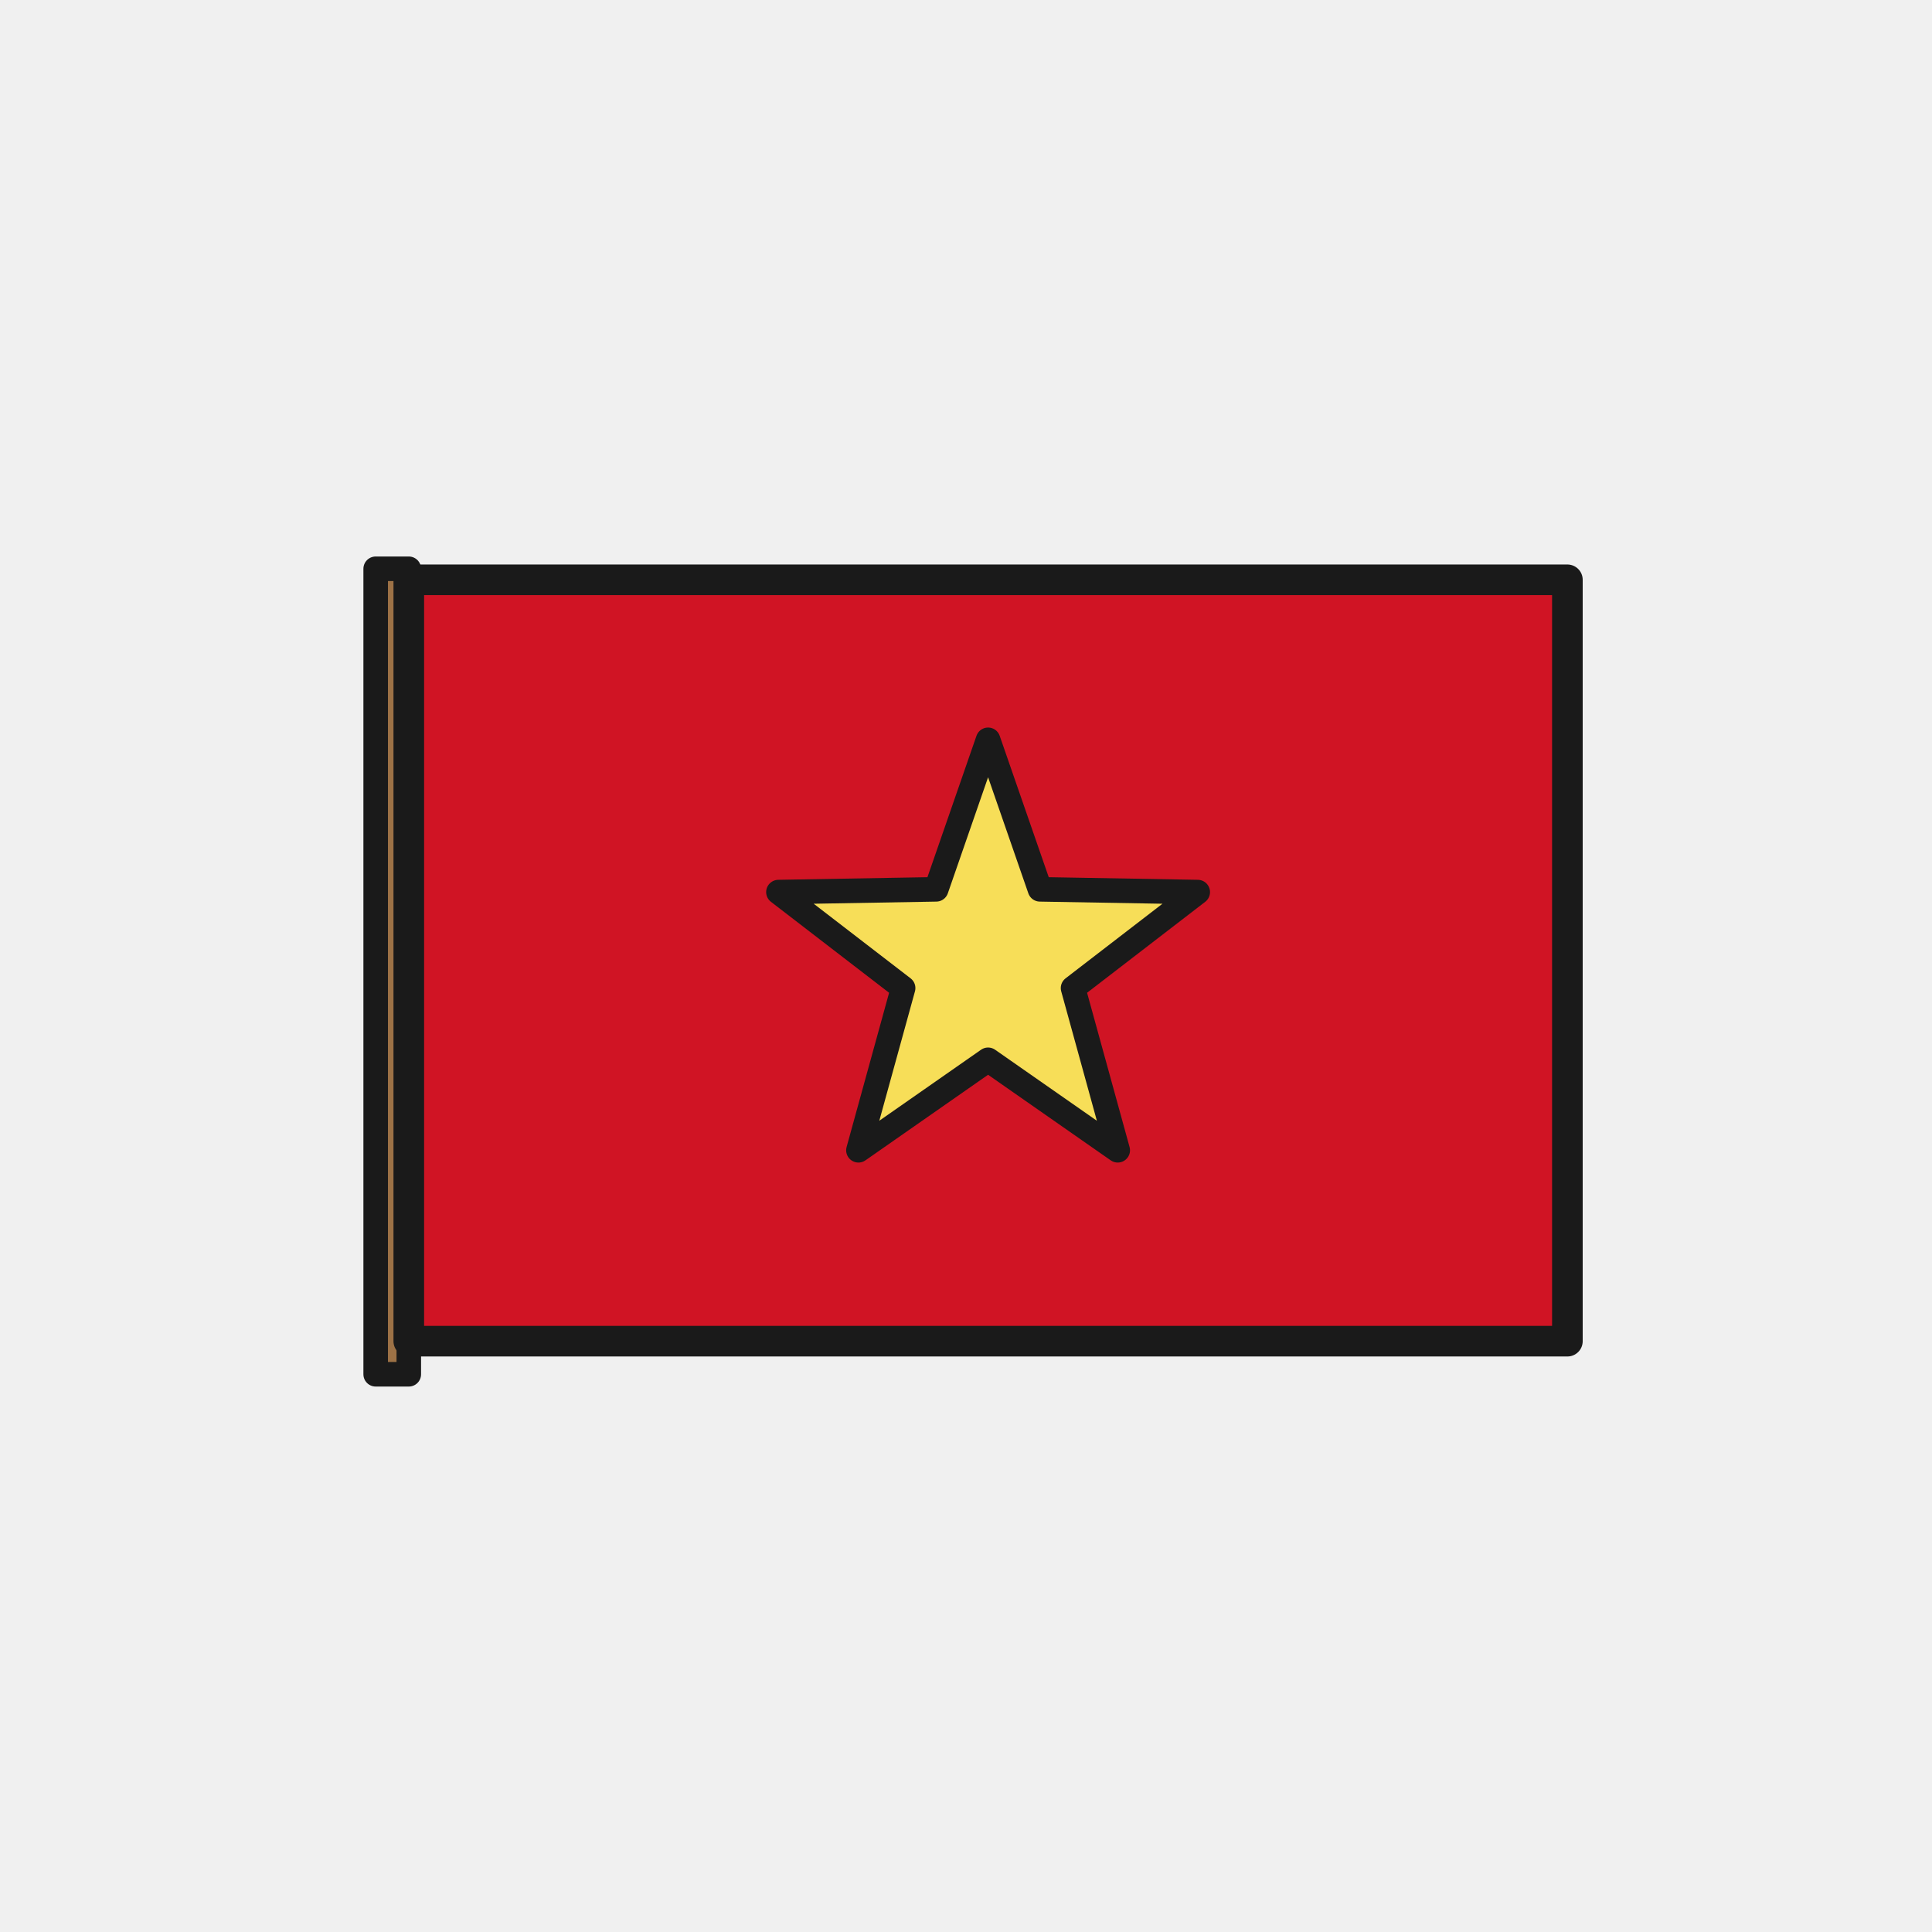
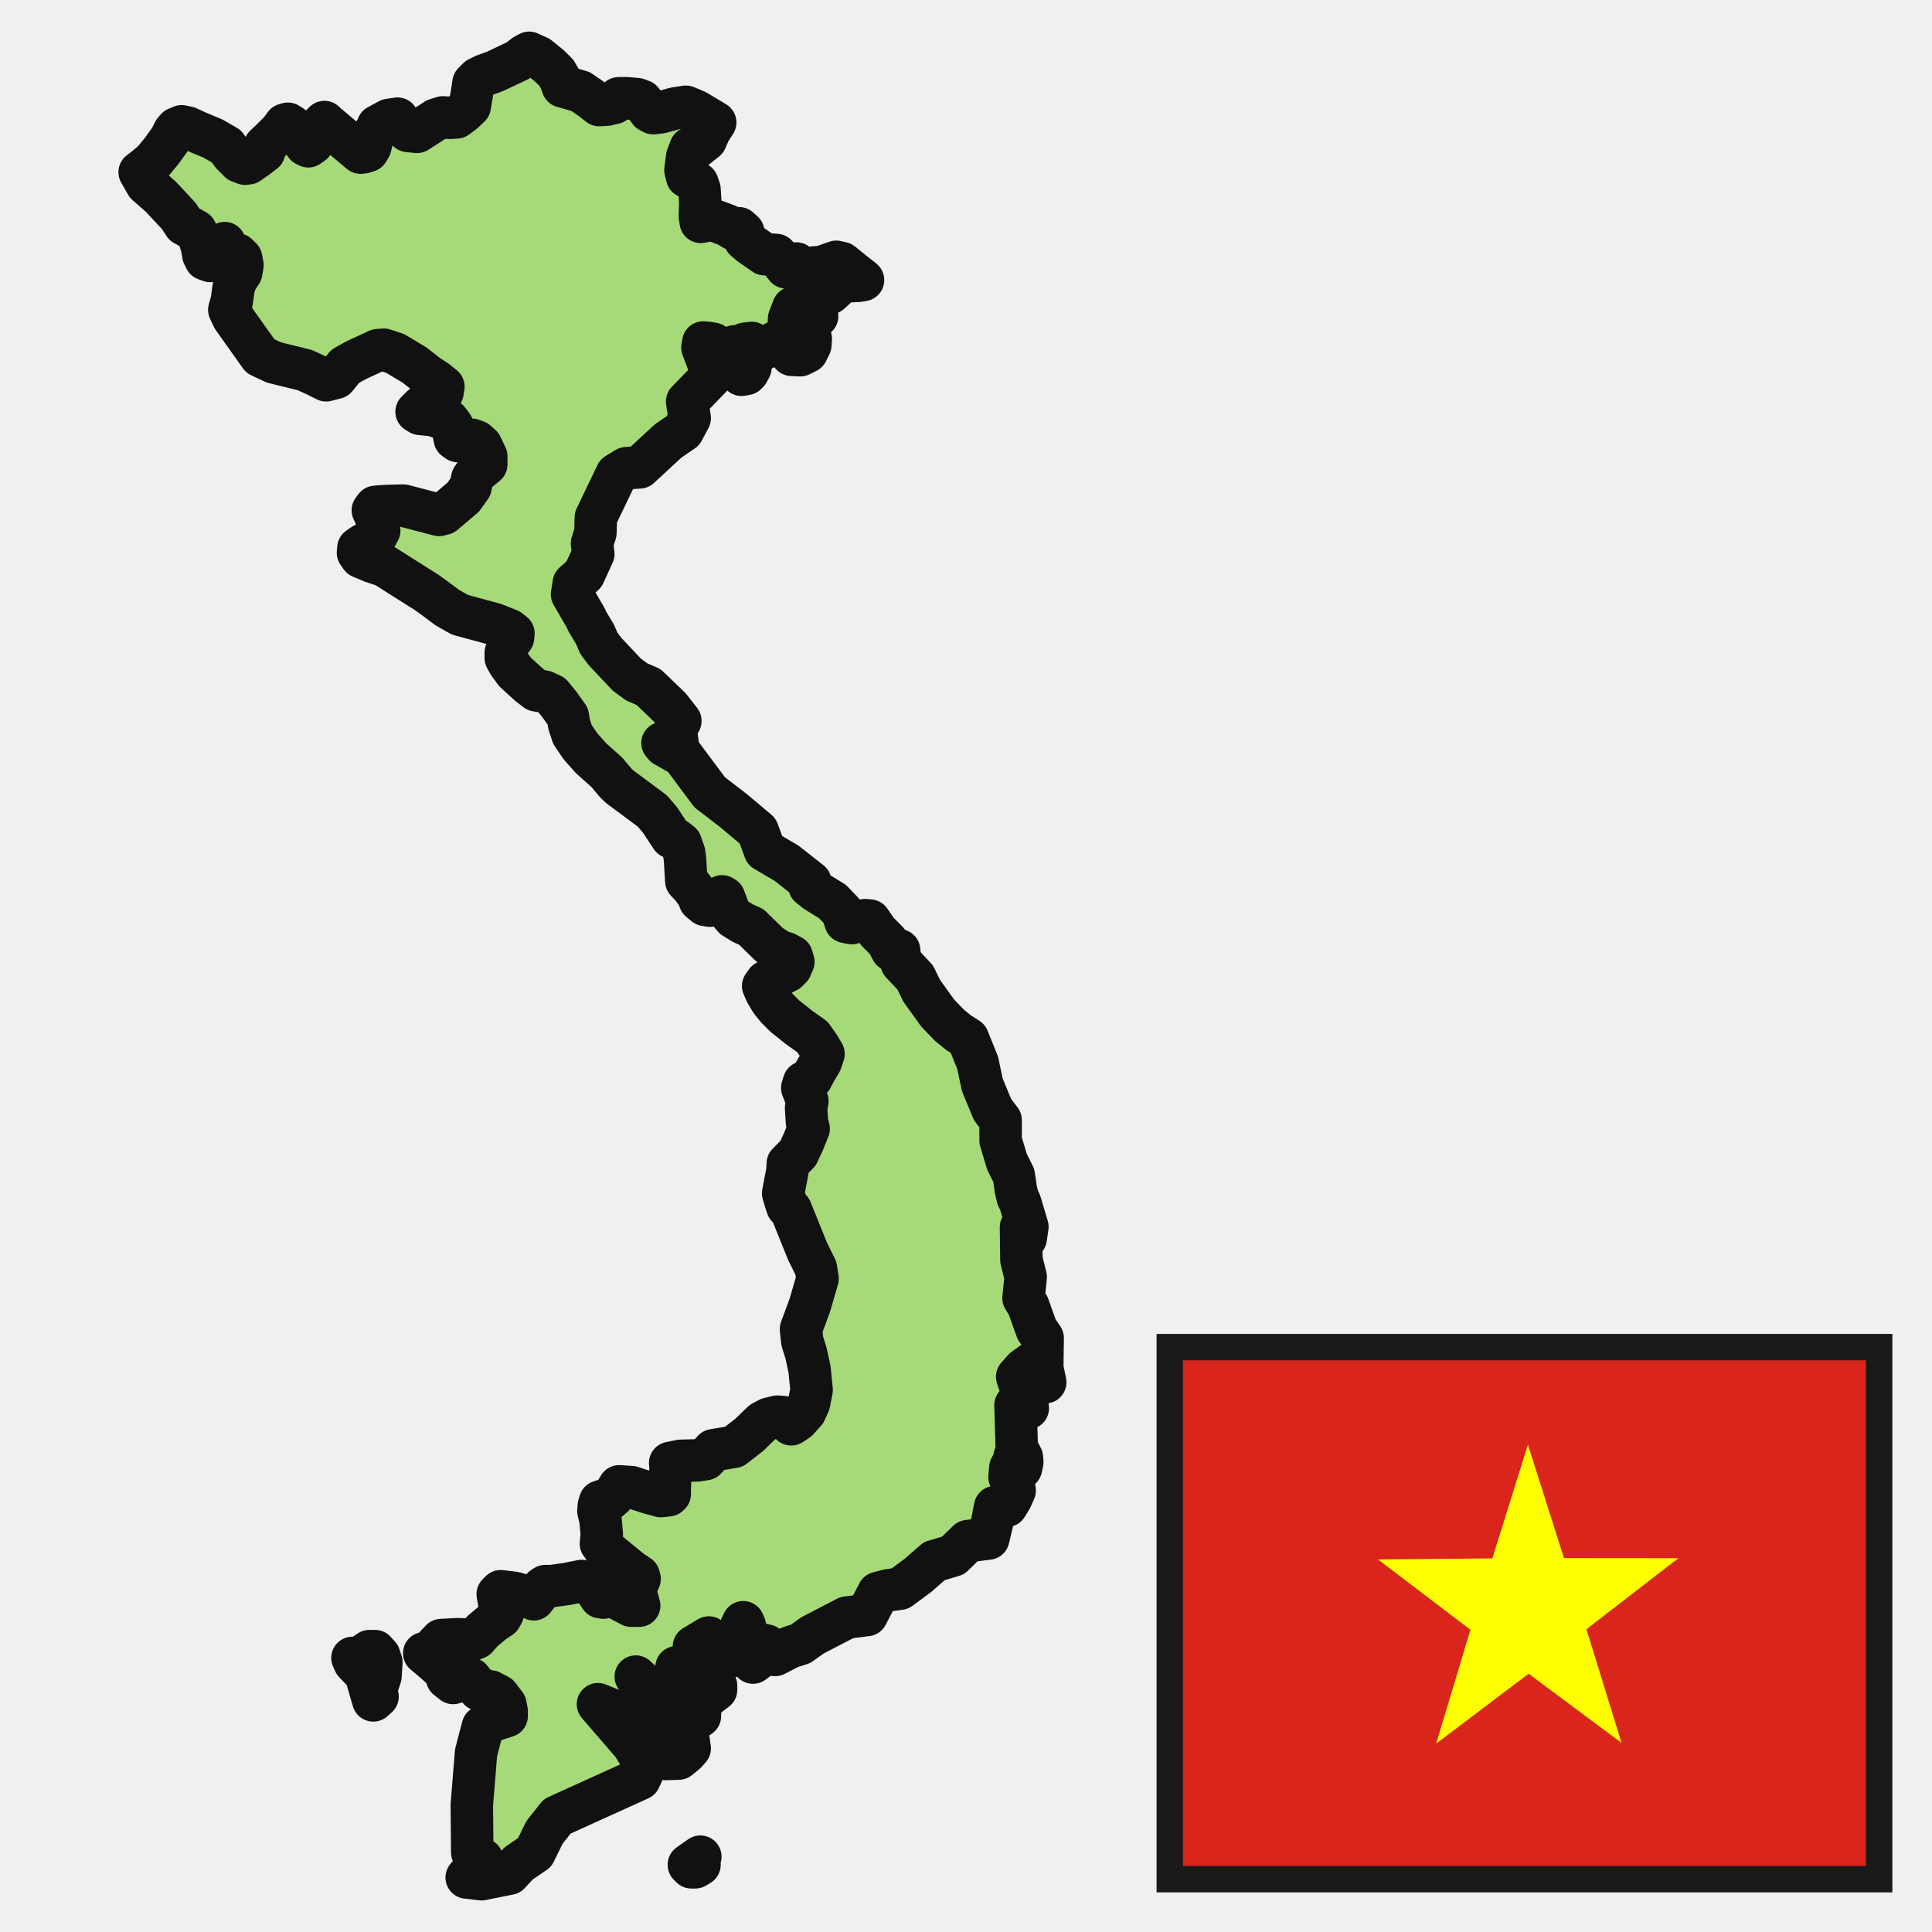
- <svg xmlns="http://www.w3.org/2000/svg" viewBox="0 0 512 512" data-copyright="© 2026 Sensory App House">
-   <g data-fit="1" transform="translate(44.00 80.55) scale(1.4621)">
+ <svg xmlns="http://www.w3.org/2000/svg" viewBox="0 0 512 512">
+   <g transform="translate(-131.15 -32.15) scale(1.1256)">
+     <path d="M 319.7 94.5 L 318.4 94.7 L 314.9 94.8 L 312.0 97.5 L 309.9 98.6 L 306.7 99.5 L 303.3 101.0 L 302.3 103.6 L 302.2 105.6 L 301.7 107.7 L 296.1 110.8 L 294.5 110.5 L 293.5 109.3 L 291.9 109.5 L 290.8 110.1 L 289.5 110.1 L 288.0 110.7 L 286.2 110.5 L 284.4 109.5 L 283.3 109.3 L 282.1 109.2 L 281.9 110.4 L 283.6 114.9 L 284.2 117.0 L 278.3 123.1 L 278.9 127.0 L 277.3 130.0 L 273.8 132.4 L 267.1 138.6 L 264.0 138.8 L 261.7 140.2 L 256.8 150.4 L 256.7 154.0 L 255.9 156.5 L 256.2 159.0 L 254.0 163.8 L 251.6 165.9 L 251.2 168.5 L 254.4 174.0 L 254.8 174.9 L 256.6 177.9 L 257.5 180.0 L 259.0 182.0 L 264.1 187.4 L 266.4 189.1 L 269.2 190.3 L 274.2 195.1 L 276.7 198.3 L 275.6 200.3 L 276.2 204.8 L 272.5 203.5 L 273.0 204.1 L 277.2 206.5 L 283.6 215.1 L 289.2 219.4 L 294.9 224.2 L 296.6 228.8 L 301.7 231.8 L 307.3 236.2 L 307.1 237.2 L 308.6 238.4 L 312.5 240.8 L 314.8 243.2 L 315.6 245.6 L 317.0 245.9 L 318.7 245.4 L 320.2 245.2 L 321.3 245.3 L 323.1 247.9 L 325.4 250.2 L 326.5 252.3 L 327.5 252.0 L 328.2 252.3 L 328.4 254.1 L 328.8 255.3 L 332.0 258.7 L 333.5 261.8 L 337.3 267.1 L 340.1 270.0 L 342.2 271.7 L 344.4 273.1 L 346.7 278.8 L 347.8 284.0 L 350.2 289.8 L 352.1 292.3 L 352.1 297.1 L 353.6 302.1 L 355.2 305.3 L 355.7 308.7 L 356.1 310.4 L 356.7 311.7 L 358.4 317.4 L 358.0 320.1 L 356.9 317.5 L 357.0 325.2 L 358.0 329.2 L 357.5 334.2 L 358.6 336.0 L 360.6 341.6 L 362.0 343.6 L 361.9 350.6 L 362.6 354.0 L 360.7 352.0 L 359.4 349.6 L 357.6 350.9 L 356.0 352.7 L 358.5 360.1 L 355.6 359.4 L 355.9 369.4 L 357.1 371.7 L 357.2 372.8 L 356.9 374.2 L 356.0 372.7 L 355.9 371.2 L 355.4 371.5 L 355.5 372.3 L 354.4 374.1 L 354.2 376.3 L 355.2 378.1 L 355.4 379.5 L 354.6 381.3 L 353.5 383.1 L 350.8 383.4 L 350.1 387.0 L 349.2 390.8 L 344.4 391.4 L 340.9 394.8 L 336.5 396.1 L 332.6 399.5 L 328.4 402.6 L 325.6 403.0 L 323.3 403.6 L 320.6 408.8 L 315.9 409.4 L 307.8 413.6 L 305.0 415.6 L 302.5 416.4 L 299.0 418.2 L 298.2 417.5 L 297.0 416.0 L 293.9 415.3 L 292.3 413.6 L 291.9 411.4 L 291.5 410.5 L 290.9 411.8 L 290.4 416.9 L 289.8 418.1 L 288.5 418.6 L 285.8 417.1 L 283.4 414.1 L 279.9 416.2 L 280.9 416.5 L 282.6 416.3 L 283.8 416.8 L 284.9 418.8 L 284.8 419.9 L 284.3 421.2 L 280.9 421.4 L 276.5 420.9 L 275.8 421.1 L 279.8 423.0 L 283.4 424.2 L 285.1 425.4 L 285.1 426.4 L 283.0 428.0 L 281.4 430.0 L 281.3 431.3 L 281.3 432.6 L 279.5 433.9 L 278.4 433.6 L 275.2 431.5 L 266.2 423.3 L 267.6 425.6 L 277.0 435.0 L 278.6 438.1 L 278.9 440.2 L 277.9 441.3 L 276.3 442.6 L 273.3 442.7 L 268.1 439.2 L 260.0 430.9 L 257.3 429.8 L 265.5 439.3 L 266.9 441.6 L 268.2 444.3 L 267.8 445.9 L 267.1 447.4 L 247.7 456.2 L 244.7 460.0 L 242.4 464.7 L 238.6 467.3 L 236.4 469.7 L 229.9 471.0 L 226.4 470.6 L 230.0 466.3 L 227.7 464.7 L 227.6 453.5 L 228.6 441.2 L 230.2 435.1 L 232.7 433.6 L 235.8 432.6 L 235.8 431.4 L 235.5 429.9 L 233.9 427.8 L 232.0 426.8 L 229.4 426.4 L 227.3 423.8 L 225.7 424.0 L 223.2 424.8 L 221.8 423.7 L 221.2 422.0 L 218.9 419.9 L 216.4 417.8 L 217.6 417.5 L 218.9 416.3 L 220.4 414.7 L 224.1 414.5 L 227.7 414.6 L 228.7 414.2 L 230.1 412.6 L 232.6 410.5 L 234.4 409.3 L 234.9 408.4 L 234.1 406.2 L 233.7 403.9 L 234.4 403.2 L 237.7 403.6 L 241.4 404.7 L 242.2 405.1 L 244.3 402.4 L 244.9 402.0 L 246.3 402.0 L 249.9 401.5 L 253.4 400.8 L 255.1 400.9 L 256.7 402.8 L 257.9 404.6 L 258.6 404.7 L 260.4 404.0 L 261.9 404.9 L 265.1 406.6 L 267.0 406.6 L 266.0 402.9 L 267.1 400.3 L 266.9 399.6 L 265.1 398.4 L 259.1 393.5 L 258.0 392.0 L 258.2 389.8 L 257.9 386.4 L 257.4 384.3 L 257.5 383.1 L 257.8 382.1 L 259.0 381.7 L 260.0 381.6 L 260.9 380.8 L 262.3 378.5 L 265.2 378.7 L 269.2 380.0 L 272.1 380.8 L 273.9 380.6 L 274.2 380.3 L 274.2 379.1 L 274.4 374.1 L 274.3 373.0 L 276.7 372.5 L 280.6 372.4 L 282.6 372.1 L 284.5 370.0 L 289.3 369.2 L 292.9 366.4 L 296.0 363.4 L 297.5 362.6 L 299.5 362.1 L 300.9 362.2 L 302.8 363.9 L 304.3 362.9 L 306.1 360.9 L 307.0 358.9 L 307.6 355.8 L 307.1 350.9 L 306.3 347.2 L 305.4 344.3 L 305.1 341.5 L 307.2 335.8 L 309.0 329.6 L 308.6 327.1 L 306.7 323.3 L 304.8 318.6 L 302.7 313.4 L 301.9 312.7 L 301.4 311.2 L 300.9 309.5 L 301.9 304.3 L 302.0 302.5 L 304.4 300.1 L 305.7 297.3 L 306.9 294.3 L 306.5 292.7 L 306.3 289.4 L 306.6 287.8 L 306.1 286.5 L 305.4 284.7 L 305.8 283.4 L 307.6 282.4 L 308.5 280.7 L 309.8 278.5 L 310.4 276.7 L 309.4 275.0 L 307.8 272.7 L 304.7 270.5 L 301.3 267.8 L 299.5 266.0 L 298.1 264.3 L 296.9 262.3 L 296.2 260.7 L 296.9 259.7 L 301.9 257.2 L 302.7 256.4 L 303.3 255.0 L 302.9 253.7 L 301.6 253.0 L 300.0 252.5 L 297.7 251.0 L 293.4 246.8 L 291.4 245.9 L 289.3 244.6 L 288.3 243.4 L 287.0 239.9 L 286.5 239.6 L 285.3 240.6 L 283.7 241.8 L 282.5 241.6 L 281.3 240.6 L 280.8 239.3 L 279.5 237.5 L 278.1 236.0 L 277.8 231.0 L 277.6 229.4 L 276.8 227.1 L 275.8 226.3 L 274.6 225.7 L 271.9 221.6 L 270.1 219.5 L 262.3 213.7 L 261.4 212.8 L 259.4 210.4 L 255.7 207.1 L 253.2 204.3 L 251.3 201.5 L 250.5 199.1 L 250.2 197.2 L 248.2 194.4 L 246.4 192.2 L 244.7 191.4 L 242.8 191.1 L 241.1 189.8 L 237.8 186.8 L 236.4 184.9 L 235.6 183.5 L 235.6 182.2 L 236.3 180.0 L 237.3 178.7 L 237.4 177.7 L 236.4 176.9 L 232.9 175.5 L 224.8 173.3 L 221.8 171.6 L 219.0 169.5 L 216.9 168.0 L 207.1 161.8 L 204.1 160.8 L 201.5 159.7 L 200.8 158.7 L 200.9 157.6 L 201.9 156.9 L 204.8 155.3 L 205.8 153.5 L 205.4 151.1 L 204.3 148.7 L 204.9 147.9 L 205.8 147.8 L 207.6 147.7 L 211.5 147.6 L 219.9 149.8 L 221.0 149.5 L 225.6 145.6 L 227.3 143.2 L 227.7 141.2 L 228.6 139.9 L 231.0 137.9 L 231.0 136.0 L 229.8 133.5 L 228.7 132.5 L 227.6 132.1 L 224.3 132.4 L 223.6 131.9 L 223.2 130.0 L 223.0 128.8 L 222.0 127.5 L 218.4 126.3 L 215.4 126.0 L 214.6 125.5 L 215.8 124.3 L 217.9 123.0 L 219.4 122.2 L 220.7 120.9 L 220.9 119.6 L 219.3 118.3 L 217.3 117.0 L 214.1 114.5 L 209.6 111.8 L 206.9 110.9 L 205.5 111.0 L 200.5 113.3 L 197.8 114.8 L 195.6 117.5 L 193.3 118.1 L 190.9 116.9 L 188.3 115.7 L 181.0 113.9 L 177.8 112.4 L 171.4 103.4 L 170.5 101.5 L 171.1 99.4 L 171.5 96.4 L 172.1 94.5 L 173.3 92.7 L 173.6 91.0 L 173.3 89.4 L 172.4 88.5 L 171.2 88.3 L 170.3 87.8 L 169.4 85.8 L 168.9 86.0 L 168.2 88.6 L 167.2 89.5 L 166.0 90.0 L 164.9 89.6 L 164.4 88.6 L 164.1 86.8 L 163.4 84.5 L 162.6 82.9 L 159.9 81.4 L 158.6 79.4 L 154.4 74.9 L 151.0 71.9 L 149.4 69.1 L 150.7 68.1 L 152.5 66.6 L 154.5 64.2 L 156.6 61.3 L 157.5 59.5 L 158.1 58.8 L 159.3 58.3 L 160.7 58.6 L 163.1 59.7 L 166.7 61.2 L 169.8 63.0 L 171.1 64.8 L 172.9 66.6 L 174.2 67.1 L 175.0 67.0 L 177.0 65.6 L 178.7 64.3 L 178.9 62.9 L 180.4 61.5 L 182.5 59.4 L 183.6 57.9 L 184.3 57.7 L 185.1 58.2 L 188.5 62.7 L 189.1 63.0 L 190.1 62.3 L 191.4 58.8 L 192.9 57.3 L 193.3 57.7 L 201.4 64.5 L 202.2 64.4 L 203.1 64.1 L 203.7 63.1 L 204.3 60.7 L 205.5 58.2 L 208.1 56.8 L 210.1 56.5 L 210.8 57.8 L 212.6 59.4 L 214.7 59.6 L 219.2 56.7 L 220.8 56.2 L 222.4 56.3 L 224.0 56.2 L 225.5 55.1 L 227.1 53.6 L 227.6 50.7 L 228.0 48.1 L 229.1 47.0 L 230.5 46.3 L 233.0 45.4 L 238.5 42.8 L 240.0 41.6 L 241.1 41.0 L 243.3 42.0 L 245.9 44.1 L 247.5 45.7 L 248.5 47.4 L 249.0 48.9 L 253.2 50.1 L 255.8 51.9 L 257.6 53.3 L 259.4 53.2 L 261.1 52.8 L 262.2 51.7 L 264.2 51.7 L 266.5 51.9 L 267.6 52.3 L 269.5 54.8 L 270.3 55.2 L 272.1 55.0 L 275.4 54.1 L 278.0 53.7 L 280.4 54.7 L 284.9 57.4 L 283.6 59.4 L 282.7 61.5 L 280.7 63.1 L 279.1 63.4 L 278.3 65.5 L 277.9 68.6 L 278.3 70.2 L 279.4 70.7 L 280.7 71.7 L 281.2 73.1 L 281.4 76.2 L 281.3 79.6 L 281.5 80.8 L 282.5 80.6 L 283.4 80.1 L 285.3 80.7 L 287.7 81.6 L 289.2 82.5 L 290.5 82.3 L 291.5 83.2 L 291.9 85.0 L 293.2 86.1 L 296.5 88.4 L 299.3 88.6 L 301.6 91.5 L 304.0 90.6 L 305.0 91.8 L 310.0 91.4 L 313.4 90.2 L 314.7 90.5 L 317.8 93.0 L 319.7 94.5 Z M 205.8 418.4 L 206.3 419.9 L 206.1 423.2 L 205.0 426.5 L 205.4 428.0 L 204.4 428.9 L 202.6 422.7 L 200.0 420.0 L 199.5 418.9 L 201.0 419.0 L 203.5 417.3 L 204.8 417.3 L 205.8 418.4 Z M 308.9 103.0 L 304.7 106.6 L 303.1 106.6 L 304.5 102.4 L 305.2 101.5 L 307.8 102.9 L 308.9 103.0 Z M 292.2 116.6 L 291.1 116.8 L 288.8 114.4 L 289.9 113.1 L 292.7 114.0 L 293.2 114.6 L 293.2 115.1 L 292.6 116.2 L 292.2 116.6 Z M 306.5 111.4 L 304.9 112.2 L 302.9 112.1 L 305.2 110.7 L 306.5 108.9 L 307.4 108.3 L 307.3 109.8 L 306.5 111.4 Z M 287.4 114.7 L 287.1 115.2 L 285.6 113.8 L 284.6 113.2 L 285.4 111.4 L 287.1 113.4 L 287.4 114.7 Z M 296.2 418.2 L 293.8 420.0 L 293.6 418.5 L 295.7 417.5 L 296.4 416.8 L 297.1 416.8 L 296.2 418.2 Z M 280.2 468.2 L 279.3 468.2 L 278.7 467.6 L 281.4 465.7 L 281.1 467.0 L 281.2 467.6 L 280.2 468.2 Z" fill="#a6d977" stroke="#111111" stroke-width="10" stroke-linejoin="round" fill-rule="evenodd" />
+   </g>
+   <rect x="310" y="357" width="188" height="141" fill="#ffffff" />
+   <g transform="translate(310 357) scale(0.29375)">
    <defs>
-       <path id="bigstar" d="M0,-40 L9.4,-12.9 L38,-12.4 L15.4,5 L23.5,34.4 L0,18 L-23.5,34.4 L-15.4,5 L-38,-12.4 L-9.4,-12.9 Z" />
+       <clipPath id="vn-a">
+         <path fill-opacity=".7" d="M-85.3 0h682.6v512H-85.3z" />
+       </clipPath>
    </defs>
-     <rect x="38" y="48" width="6" height="146" fill="#9d7246" stroke="#1a1a1a" stroke-width="4.45" stroke-linejoin="round" stroke-linecap="round" />
-     <rect x="44" y="50" width="210" height="138" fill="#d01424" />
-     <rect x="44" y="50" width="210" height="138" fill="none" stroke="#1a1a1a" stroke-width="5.55" stroke-linejoin="round" />
-     <use href="#bigstar" transform="translate(149,119)" fill="#f7de58" stroke="#1a1a1a" stroke-width="4.45" stroke-linejoin="round" />
+     <g fill-rule="evenodd" clip-path="url(#vn-a)" transform="translate(80)scale(.9375)">
+       <path fill="#da251d" d="M-128 0h768v512h-768z" />
+       <path fill="#ff0" d="M349.6 381 260 314.3l-89 67.3L204 272l-89-67.7 110.1-1 34.2-109.4L294 203l110.1.1-88.5 68.4 33.9 109.6z" />
+     </g>
+     <rect x="1" y="1" width="638" height="478" fill="none" stroke="#000000" stroke-width="2" />
  </g>
+   <rect x="310" y="357" width="188" height="141" fill="none" stroke="#1a1a1a" stroke-width="7" />
</svg>
